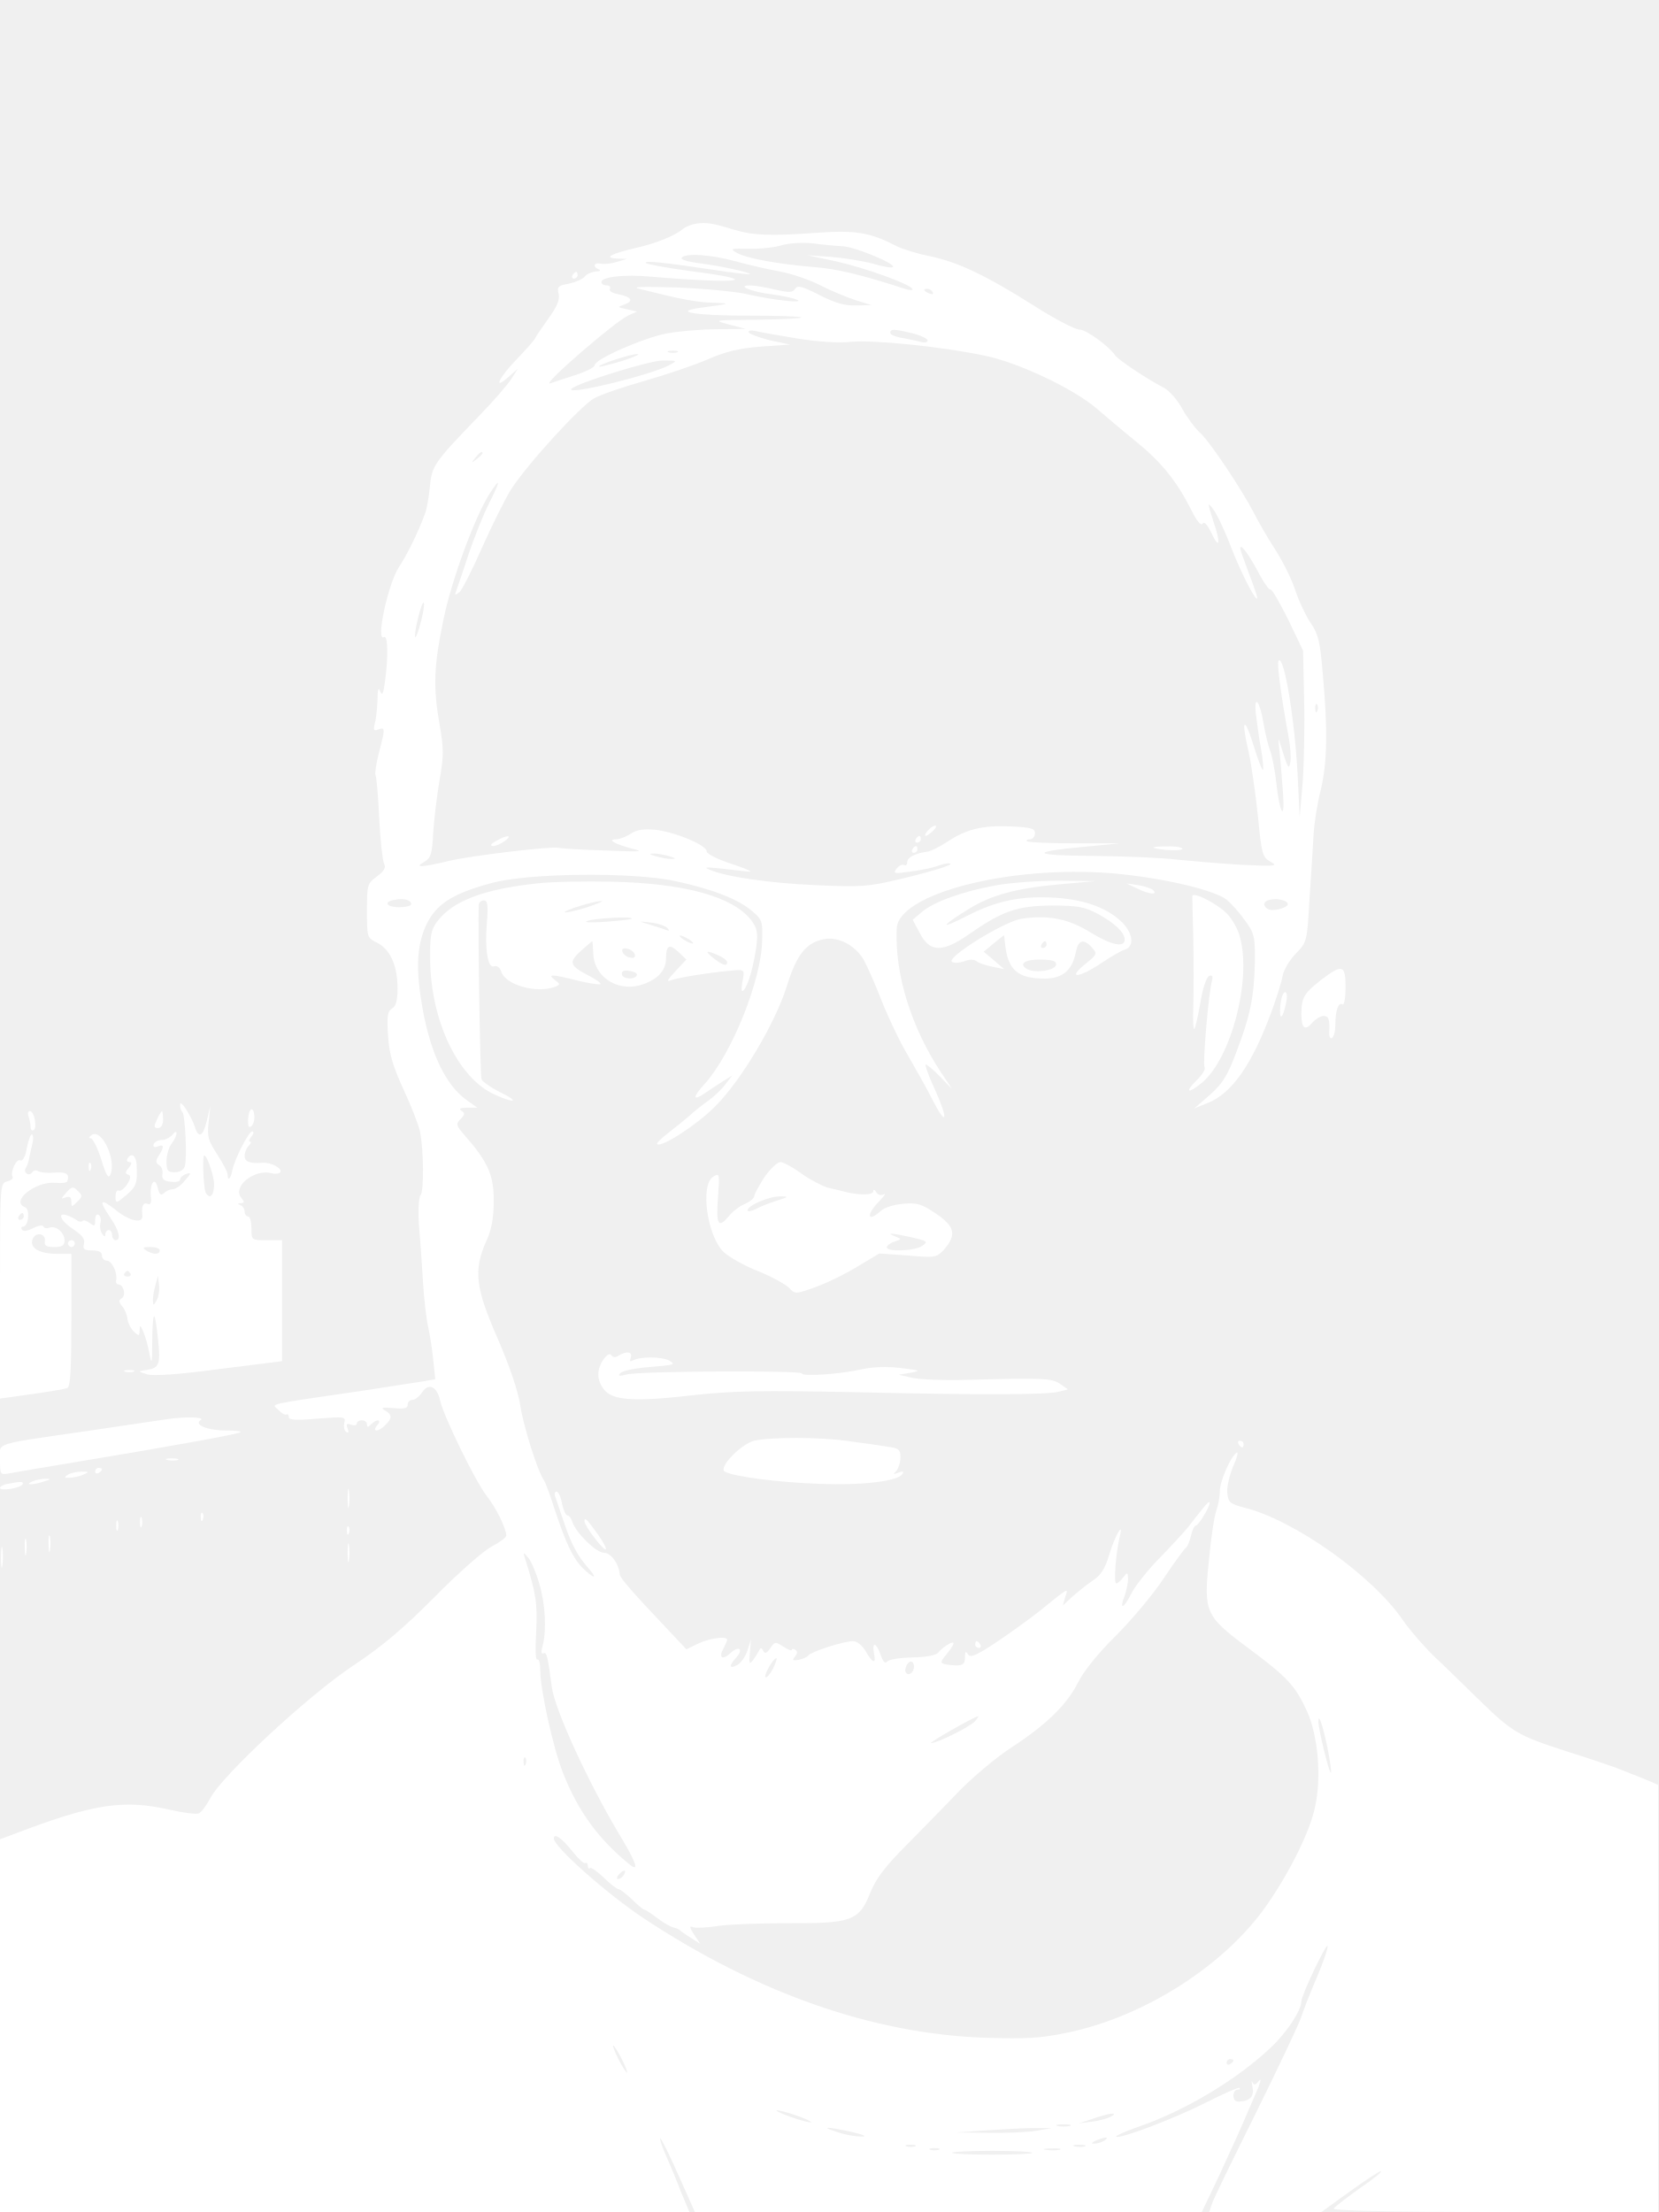
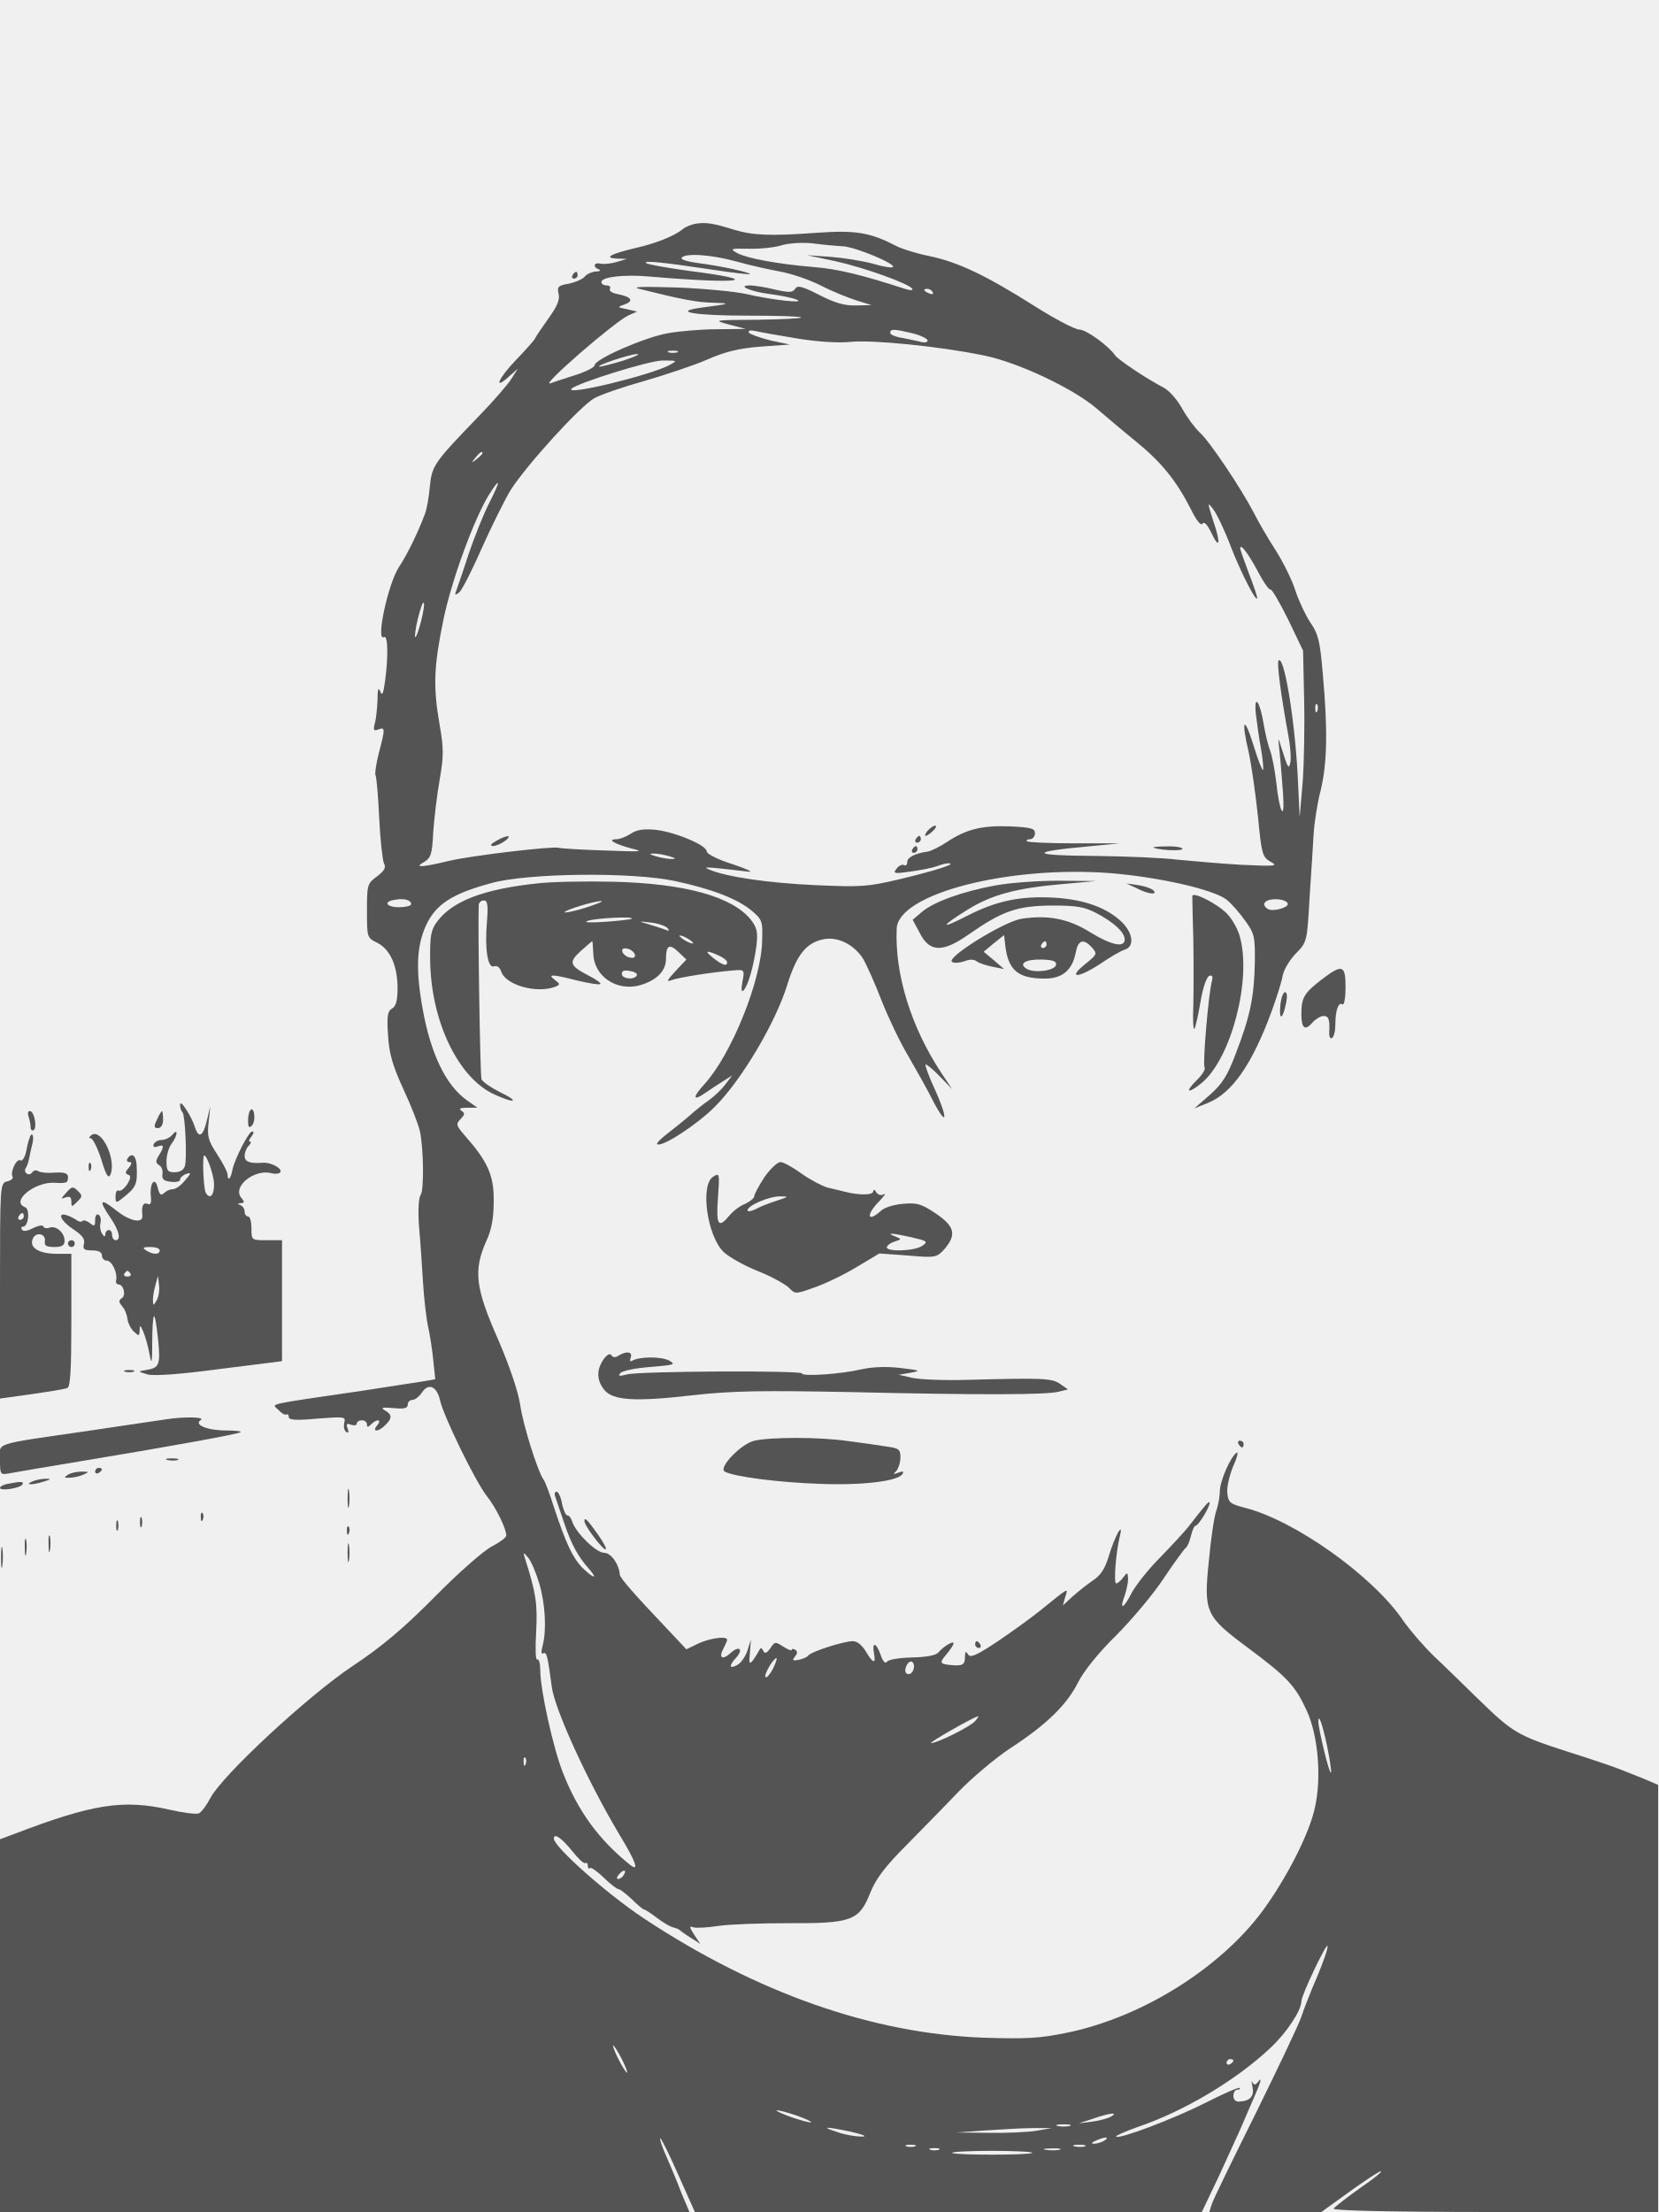
<svg xmlns="http://www.w3.org/2000/svg" version="1.0" width="488pt" height="651pt" viewBox="0 0 488 651" preserveAspectRatio="xMidYMid meet">
-   <g transform="translate(0,651) scale(0.1,-0.1)" fill="#ffffff" stroke="none">
+   <g transform="translate(0,651) scale(0.1,-0.1)" fill="#545454" stroke="none">
    <path d="M2050 5852 c-14 -2 -32 -9 -40 -16 -24 -20 -81 -43 -140 -56 -72 -17 -95 -29 -55 -31 l30 -1 -30 -9 c-16 -5 -38 -7 -47 -5 -20 5 -25 -10 -5 -17 6 -3 2 -6 -9 -6 -12 -1 -27 -7 -33 -15 -7 -8 -28 -17 -47 -21 -31 -5 -35 -9 -30 -30 4 -17 -4 -36 -29 -71 -19 -27 -38 -54 -41 -61 -3 -6 -28 -34 -55 -62 -51 -53 -69 -92 -22 -50 l27 24 -19 -30 c-10 -16 -53 -66 -96 -110 -132 -137 -138 -145 -144 -208 -3 -31 -9 -67 -15 -81 -20 -54 -53 -121 -76 -155 -32 -49 -69 -221 -44 -206 12 7 13 -58 3 -131 -5 -36 -8 -43 -14 -29 -5 14 -8 7 -8 -25 -1 -25 -4 -56 -8 -69 -5 -20 -3 -23 10 -18 21 8 21 3 2 -69 -8 -31 -12 -60 -10 -65 3 -4 8 -61 11 -126 3 -65 10 -125 14 -134 7 -12 1 -22 -20 -38 -29 -21 -30 -25 -30 -101 0 -79 0 -80 31 -95 38 -20 59 -68 59 -134 0 -36 -5 -53 -16 -59 -13 -7 -16 -22 -12 -78 3 -54 13 -89 45 -159 23 -49 45 -106 49 -125 11 -54 12 -174 2 -187 -6 -7 -8 -46 -5 -90 4 -43 9 -118 12 -168 3 -49 10 -108 15 -130 5 -22 12 -66 15 -97 l6 -57 -33 -6 c-18 -3 -94 -14 -168 -26 -307 -45 -280 -39 -261 -58 9 -10 19 -16 24 -14 4 2 7 -1 7 -8 0 -8 22 -10 84 -4 81 6 84 6 79 -13 -2 -11 0 -23 6 -26 7 -5 8 -1 4 10 -5 13 -3 16 10 11 9 -3 17 -2 17 3 0 6 7 10 15 10 8 0 15 -5 15 -12 0 -9 3 -9 12 0 17 17 33 15 18 -3 -17 -20 4 -20 24 1 21 20 20 31 -1 43 -14 8 -8 10 25 7 31 -3 42 -1 42 10 0 8 6 14 14 14 7 0 20 10 28 22 19 29 44 18 53 -23 10 -46 103 -237 137 -281 28 -35 58 -97 58 -117 0 -6 -19 -20 -42 -32 -24 -12 -99 -78 -168 -148 -92 -93 -156 -147 -242 -204 -132 -88 -386 -324 -419 -389 -11 -21 -26 -41 -34 -45 -8 -3 -47 2 -86 11 -136 31 -226 17 -456 -71 l-43 -16 0 -548 0 -549 1014 0 1015 0 -24 57 c-12 32 -32 80 -44 107 -12 27 -20 50 -18 53 2 2 26 -46 53 -107 l49 -110 746 0 746 0 51 107 c27 60 57 124 65 143 8 19 27 62 41 95 15 33 20 52 12 42 -11 -14 -15 -15 -20 -5 -3 7 -3 1 0 -13 6 -28 -6 -42 -38 -44 -11 -1 -18 5 -18 17 0 10 5 18 12 18 6 0 9 2 6 5 -2 3 -48 -17 -101 -44 -93 -47 -254 -108 -262 -99 -3 2 26 15 63 28 138 47 290 138 391 233 47 44 91 110 91 137 0 18 74 173 77 163 2 -6 -12 -46 -30 -89 -19 -44 -40 -97 -47 -119 -7 -22 -68 -150 -135 -286 -67 -135 -126 -255 -129 -267 l-7 -22 165 0 165 0 83 60 c46 33 87 60 92 60 6 0 -22 -23 -62 -50 -39 -28 -74 -55 -77 -60 -4 -6 172 -10 474 -10 l481 0 0 628 0 629 -42 18 c-24 9 -54 22 -68 27 -14 6 -84 30 -157 53 -149 48 -161 56 -265 157 -41 40 -98 96 -127 123 -29 28 -70 75 -91 105 -90 133 -322 297 -468 333 -42 11 -47 15 -50 43 -2 16 6 51 17 78 12 26 16 44 11 41 -18 -11 -50 -84 -50 -114 0 -16 -5 -42 -10 -56 -6 -15 -16 -80 -22 -146 -16 -154 -11 -165 114 -258 117 -87 140 -112 174 -186 33 -72 44 -195 24 -284 -15 -71 -73 -189 -142 -288 -122 -176 -359 -328 -586 -375 -81 -17 -121 -19 -247 -15 -327 12 -667 131 -1000 351 -110 73 -265 211 -265 235 0 18 24 1 55 -38 17 -21 33 -37 38 -34 4 2 7 -1 7 -8 0 -7 3 -10 6 -7 3 4 21 -9 41 -28 19 -19 39 -34 44 -34 4 0 22 -14 39 -30 17 -17 33 -30 36 -30 3 0 20 -11 37 -24 18 -14 39 -26 47 -28 8 -2 17 -5 20 -8 3 -3 18 -14 33 -23 l28 -18 -18 27 c-14 22 -15 27 -3 22 8 -3 42 -1 75 4 33 5 126 8 207 8 185 -1 207 8 239 89 17 42 43 77 108 142 47 48 116 118 153 157 38 39 105 96 150 126 108 70 168 129 201 195 16 32 59 86 111 137 46 46 110 122 141 169 31 47 61 87 65 90 5 3 11 19 15 35 4 17 10 30 14 30 8 0 41 54 41 67 -1 8 -11 -4 -63 -71 -12 -15 -50 -56 -83 -90 -34 -34 -72 -82 -84 -105 -23 -46 -37 -51 -20 -7 5 15 10 37 10 49 -1 20 -2 21 -14 5 -7 -10 -17 -18 -21 -18 -8 0 -1 92 11 140 11 46 -15 -1 -32 -57 -11 -38 -24 -59 -47 -74 -18 -12 -45 -34 -61 -48 l-28 -26 7 25 c9 28 14 31 -75 -41 -25 -20 -80 -60 -123 -89 -63 -42 -81 -50 -88 -39 -7 11 -9 9 -9 -8 0 -23 -8 -27 -45 -23 -28 3 -30 7 -13 27 28 34 32 46 11 35 -11 -6 -25 -17 -31 -25 -8 -9 -35 -14 -79 -15 -37 -1 -69 -6 -73 -13 -5 -6 -12 2 -18 20 -13 37 -26 41 -20 6 7 -34 -3 -31 -24 5 -11 18 -25 30 -38 30 -27 0 -123 -31 -131 -42 -3 -5 -16 -10 -28 -13 -18 -3 -21 -2 -11 10 7 9 8 15 0 20 -5 3 -10 3 -10 -1 0 -3 -11 1 -25 10 -23 15 -25 15 -38 -5 -11 -15 -16 -17 -21 -7 -4 9 -8 9 -11 2 -3 -6 -11 -19 -18 -29 -12 -15 -13 -12 -10 21 l3 39 -10 -32 c-6 -18 -19 -37 -30 -43 -24 -13 -26 -3 -3 22 22 25 8 36 -17 13 -24 -22 -36 -14 -21 13 6 12 11 23 11 26 0 12 -51 5 -85 -11 l-35 -17 -62 66 c-94 99 -133 144 -134 154 -2 31 -26 64 -46 64 -23 0 -83 58 -94 92 -3 10 -9 18 -14 18 -5 0 -12 16 -16 35 -3 19 -11 35 -16 35 -6 0 -7 -8 -3 -17 3 -10 15 -44 26 -77 21 -62 40 -97 73 -134 27 -31 13 -28 -20 4 -29 30 -49 73 -84 179 -12 39 -26 75 -30 80 -18 25 -61 163 -69 220 -6 40 -31 114 -66 195 -66 150 -72 201 -34 287 16 34 22 69 22 118 1 75 -17 116 -85 193 -26 30 -27 34 -12 49 12 13 13 17 2 24 -9 6 -3 9 17 9 l30 0 -31 22 c-61 43 -106 135 -130 268 -21 116 -18 186 10 247 29 62 77 93 192 124 108 30 416 33 541 6 107 -23 183 -52 225 -87 31 -26 33 -31 31 -88 -2 -117 -90 -335 -170 -423 -36 -39 -34 -51 2 -26 11 8 33 22 50 33 l30 19 -20 -26 c-11 -15 -33 -36 -50 -48 -16 -11 -41 -31 -55 -44 -14 -12 -42 -35 -63 -51 -21 -16 -36 -31 -33 -33 11 -12 118 57 171 111 78 78 179 249 212 358 28 89 56 124 108 134 42 8 90 -17 116 -59 10 -18 35 -73 54 -123 20 -50 54 -122 77 -160 22 -38 56 -98 74 -134 42 -81 45 -53 4 37 -17 36 -28 68 -26 70 2 2 21 -13 41 -34 l37 -38 -32 48 c-88 133 -137 289 -131 424 4 103 332 187 633 163 140 -12 296 -47 337 -77 14 -11 39 -39 55 -62 28 -38 30 -48 29 -124 -2 -99 -13 -156 -55 -265 -25 -67 -40 -91 -77 -124 l-46 -40 40 16 c71 29 130 113 188 271 14 39 29 85 32 104 4 19 22 48 40 66 31 32 32 34 39 161 5 71 10 156 12 189 2 33 11 92 21 130 19 79 21 177 6 342 -8 95 -13 117 -36 150 -14 21 -34 63 -44 93 -9 30 -36 85 -59 121 -24 37 -52 86 -64 110 -38 73 -132 213 -159 236 -14 13 -37 44 -51 69 -14 26 -38 54 -55 63 -52 27 -135 83 -143 95 -18 27 -85 76 -105 76 -13 0 -72 31 -132 69 -142 90 -224 129 -308 147 -37 7 -81 21 -97 29 -79 41 -121 48 -235 40 -138 -10 -188 -8 -245 9 -61 19 -81 22 -110 18z m433 -67 c40 -4 154 -52 145 -61 -3 -3 -30 1 -59 10 -30 8 -85 17 -124 20 l-70 5 85 -18 c85 -19 216 -66 225 -81 3 -5 -7 -5 -22 0 -123 40 -199 59 -268 64 -106 9 -194 25 -225 41 -23 13 -21 14 35 13 33 -1 76 4 95 10 19 6 60 9 90 6 30 -4 72 -8 93 -9z m-318 -44 c39 -11 97 -24 130 -30 33 -6 87 -24 120 -41 33 -17 80 -36 105 -44 l45 -14 -46 -1 c-34 -1 -63 8 -108 31 -51 26 -64 29 -71 18 -7 -11 -17 -12 -60 -2 -28 7 -61 12 -73 12 -41 0 4 -19 63 -26 30 -4 64 -11 75 -16 28 -12 -74 -1 -150 17 -33 7 -125 16 -205 19 -108 3 -135 2 -105 -5 124 -31 167 -39 216 -40 53 -2 49 -3 -41 -15 -84 -12 -10 -23 145 -23 81 0 149 -2 153 -5 3 -3 -55 -6 -129 -7 -129 -1 -132 -1 -84 -14 l50 -13 -86 -1 c-47 0 -112 -6 -145 -12 -67 -12 -214 -76 -214 -94 0 -6 -26 -19 -57 -29 -32 -10 -65 -21 -73 -24 -35 -13 191 183 230 200 l25 11 -30 7 c-29 6 -29 6 -7 14 28 10 21 22 -18 30 -18 3 -29 10 -25 16 3 5 -1 10 -9 10 -9 0 -16 4 -16 10 0 15 67 23 143 16 270 -23 342 -12 113 17 -65 9 -121 19 -125 23 -7 8 51 2 198 -20 57 -9 106 -14 108 -13 4 5 -90 25 -154 33 -29 4 -50 10 -47 15 9 15 86 10 159 -10z m580 -91 c3 -6 -1 -7 -9 -4 -18 7 -21 14 -7 14 6 0 13 -4 16 -10z m-400 -136 c61 -10 123 -14 160 -10 64 6 259 -13 390 -40 100 -20 261 -96 331 -155 28 -24 81 -69 118 -99 74 -60 119 -116 161 -199 16 -33 30 -50 34 -42 5 7 14 -3 25 -25 25 -54 30 -35 7 32 -18 56 -18 58 -1 36 10 -12 35 -64 54 -115 31 -79 76 -165 76 -146 0 4 -11 37 -25 73 -14 37 -25 69 -25 72 0 16 23 -14 51 -66 17 -33 35 -58 38 -55 4 2 27 -38 52 -88 l44 -92 3 -140 c2 -77 0 -187 -4 -245 l-9 -105 -6 125 c-9 167 -40 352 -56 336 -6 -5 7 -103 28 -217 6 -30 9 -66 7 -80 -5 -26 -7 -22 -27 41 -10 33 -10 33 -5 -15 3 -27 7 -81 10 -120 6 -86 -10 -60 -20 33 -4 35 -12 76 -17 90 -6 15 -15 51 -20 81 -11 68 -29 91 -23 30 3 -24 9 -70 15 -102 6 -33 8 -61 6 -63 -2 -3 -15 30 -28 73 -28 90 -37 76 -14 -21 8 -37 20 -121 27 -187 11 -113 13 -121 37 -135 24 -13 16 -14 -89 -9 -63 4 -146 11 -185 15 -38 5 -149 10 -245 11 -188 1 -195 12 -17 28 l92 9 -133 0 c-74 0 -136 3 -139 6 -4 3 0 6 8 6 8 0 15 8 15 18 0 14 -12 17 -74 20 -81 3 -128 -8 -185 -46 -21 -14 -46 -26 -55 -28 -38 -5 -62 -17 -62 -31 0 -8 -4 -12 -9 -9 -5 3 -15 -1 -22 -10 -12 -15 -8 -16 41 -9 30 4 65 11 78 16 13 5 29 9 35 8 23 -1 -39 -21 -143 -46 -97 -23 -116 -24 -250 -18 -138 6 -266 25 -313 46 -22 9 -7 8 113 -6 20 -3 2 6 -42 21 -45 14 -78 31 -78 38 0 19 -95 58 -152 64 -34 3 -55 0 -72 -12 -14 -9 -33 -16 -42 -16 -29 0 -5 -14 44 -27 41 -10 30 -10 -78 -6 -69 2 -130 6 -136 8 -19 5 -258 -23 -324 -39 -79 -19 -103 -20 -72 -3 20 12 24 23 27 88 3 41 11 110 19 155 12 69 12 91 0 160 -20 113 -17 175 11 310 24 117 90 296 134 368 35 55 35 43 1 -24 -17 -33 -44 -101 -61 -151 -16 -50 -33 -98 -36 -107 -6 -14 -4 -15 9 -5 8 7 38 66 67 132 29 65 67 141 84 169 48 75 205 247 246 270 20 11 87 34 148 51 62 18 146 46 185 63 55 24 94 33 158 38 l85 6 -57 12 c-32 8 -60 18 -64 23 -3 6 4 8 18 5 12 -3 68 -13 123 -22z m341 15 c24 -6 44 -16 44 -21 0 -5 -8 -7 -17 -5 -10 3 -35 8 -55 12 -21 3 -38 10 -38 15 0 13 11 12 66 -1z m-693 -56 c-7 -2 -19 -2 -25 0 -7 3 -2 5 12 5 14 0 19 -2 13 -5z m-158 -24 c-33 -10 -64 -18 -70 -18 -18 1 89 37 110 37 11 0 -7 -8 -40 -19z m134 -14 c-54 -29 -308 -91 -287 -69 18 17 229 83 268 83 45 0 45 0 19 -14z m-549 -259 c0 -2 -8 -10 -17 -17 -16 -13 -17 -12 -4 4 13 16 21 21 21 13z m-181 -495 c-7 -28 -15 -49 -17 -46 -2 2 1 27 8 55 7 28 14 49 17 46 3 -3 -1 -28 -8 -55z m2638 -263 c-3 -8 -6 -5 -6 6 -1 11 2 17 5 13 3 -3 4 -12 1 -19z m-1907 -428 c20 -6 21 -8 5 -8 -11 0 -31 4 -45 8 -20 6 -21 8 -5 8 11 0 31 -4 45 -8z m-760 -141 c0 -5 -16 -9 -35 -9 -39 0 -48 17 -12 22 27 5 47 -1 47 -13z m2580 0 c0 -11 -46 -23 -59 -14 -16 10 -13 23 7 27 23 5 52 -2 52 -13z m-2203 -1999 c18 -60 22 -139 10 -183 -5 -18 -4 -26 2 -23 10 6 13 -9 25 -99 9 -67 106 -278 197 -431 51 -84 62 -115 33 -92 -92 74 -153 158 -197 270 -29 73 -67 245 -67 303 0 20 -4 34 -9 31 -5 -3 -6 33 -3 82 4 83 0 112 -34 219 -5 15 -3 15 11 -2 9 -11 23 -45 32 -75z m688 -251 c-9 -17 -19 -28 -22 -25 -6 6 23 56 32 56 3 0 -2 -14 -10 -31z m415 7 c0 -17 -14 -29 -23 -20 -8 8 3 34 14 34 5 0 9 -6 9 -14z m180 -161 c-13 -16 -111 -65 -130 -65 -9 0 125 77 139 79 2 1 -2 -6 -9 -14z m1036 -75 c8 -40 13 -74 11 -77 -5 -4 -37 129 -37 150 0 27 12 -7 26 -73z m-2359 -52 c-3 -8 -6 -5 -6 6 -1 11 2 17 5 13 3 -3 4 -12 1 -19z m288 -327 c-3 -6 -11 -11 -16 -11 -5 0 -4 6 3 14 14 16 24 13 13 -3z m-5 -541 c11 -22 18 -40 15 -40 -2 0 -14 18 -25 40 -11 22 -18 40 -15 40 2 0 14 -18 25 -40z m1800 -4 c0 -3 -4 -8 -10 -11 -5 -3 -10 -1 -10 4 0 6 5 11 10 11 6 0 10 -2 10 -4z m-1286 -162 c26 -9 45 -18 43 -20 -2 -2 -28 5 -58 15 -30 11 -49 20 -43 20 6 1 32 -6 58 -15z m926 -3 c-8 -5 -33 -12 -55 -15 l-40 -5 40 13 c48 17 79 21 55 7z m-122 -28 c-10 -2 -26 -2 -35 0 -10 3 -2 5 17 5 19 0 27 -2 18 -5z m-643 -17 c38 -9 49 -14 30 -14 -16 0 -48 5 -70 13 -53 17 -35 17 40 1z m545 3 c-25 -4 -88 -7 -140 -6 l-95 1 85 6 c47 3 110 7 140 7 l55 0 -45 -8z m200 -29 c-8 -5 -22 -9 -30 -9 -10 0 -8 3 5 9 27 12 43 12 25 0z m-557 -17 c-7 -2 -19 -2 -25 0 -7 3 -2 5 12 5 14 0 19 -2 13 -5z m500 0 c-7 -2 -21 -2 -30 0 -10 3 -4 5 12 5 17 0 24 -2 18 -5z m-430 -10 c-7 -2 -19 -2 -25 0 -7 3 -2 5 12 5 14 0 19 -2 13 -5z m355 0 c-10 -2 -28 -2 -40 0 -13 2 -5 4 17 4 22 1 32 -1 23 -4z m-80 -9 c-8 -7 -228 -7 -236 0 -3 3 50 6 118 6 68 0 121 -3 118 -6z" />
    <path d="M2730 4065 c-7 -8 -9 -15 -6 -15 4 0 14 7 22 15 9 8 11 15 6 15 -5 0 -15 -7 -22 -15z" />
    <path d="M1460 4035 c-16 -9 -19 -14 -9 -15 8 0 24 7 35 15 24 18 7 19 -26 0z" />
    <path d="M2695 4040 c-3 -5 -1 -10 4 -10 6 0 11 5 11 10 0 6 -2 10 -4 10 -3 0 -8 -4 -11 -10z" />
    <path d="M2685 4010 c-3 -5 -1 -10 4 -10 6 0 11 5 11 10 0 6 -2 10 -4 10 -3 0 -8 -4 -11 -10z" />
    <path d="M3395 4015 c23 -8 85 -10 85 -3 0 4 -21 8 -47 7 -27 0 -43 -2 -38 -4z" />
    <path d="M1685 5700 c-3 -5 -1 -10 4 -10 6 0 11 5 11 10 0 6 -2 10 -4 10 -3 0 -8 -4 -11 -10z" />
    <path d="M1580 3910 c-158 -17 -249 -52 -294 -113 -18 -24 -21 -42 -20 -116 3 -178 83 -344 189 -392 61 -28 76 -22 18 6 -28 14 -54 32 -56 39 -4 11 -11 463 -8 514 1 6 7 12 15 12 11 0 13 -14 9 -64 -7 -81 3 -137 21 -130 9 3 17 -3 21 -15 12 -40 105 -66 159 -45 15 6 15 8 -1 20 -24 18 -8 17 67 -2 34 -8 64 -13 67 -10 3 2 -13 14 -35 25 -56 29 -59 39 -23 72 18 16 33 29 34 29 1 0 2 -16 3 -35 1 -67 67 -113 136 -95 50 14 78 42 78 78 0 40 10 46 37 20 l23 -22 -32 -34 c-24 -26 -28 -33 -13 -27 20 8 120 24 183 29 33 3 34 2 27 -33 -4 -23 -3 -32 3 -26 14 14 30 72 38 130 5 42 2 54 -16 78 -54 68 -194 107 -405 112 -82 2 -184 0 -225 -5z m145 -71 c-32 -10 -61 -16 -63 -14 -5 5 88 34 108 33 8 0 -12 -8 -45 -19z m134 -33 c-2 -2 -38 -6 -79 -9 -44 -3 -65 -2 -50 3 24 8 137 14 129 6z m105 -27 c8 -9 6 -10 -9 -4 -11 4 -33 11 -50 16 -27 8 -26 8 9 4 22 -2 44 -10 50 -16z m76 -45 c0 -2 -9 0 -20 6 -11 6 -20 13 -20 16 0 2 9 0 20 -6 11 -6 20 -13 20 -16z m-172 -32 c3 -9 -2 -13 -14 -10 -9 1 -19 9 -22 16 -3 9 2 13 14 10 9 -1 19 -9 22 -16z m247 -4 c14 -6 25 -15 25 -20 0 -13 -13 -9 -40 12 -28 22 -23 25 15 8z m-241 -59 c-8 -14 -44 -10 -44 5 0 9 8 12 25 8 14 -2 22 -8 19 -13z" />
    <path d="M2929 3904 c-94 -17 -181 -48 -216 -78 l-27 -23 21 -39 c29 -57 67 -58 144 -4 99 69 142 84 244 85 75 0 97 -4 133 -23 51 -27 82 -56 82 -77 0 -25 -39 -17 -101 21 -64 40 -124 52 -203 40 -51 -8 -224 -115 -204 -127 6 -4 22 -3 36 2 15 6 29 6 36 0 6 -5 27 -12 46 -16 l35 -7 -30 26 -30 25 30 25 30 24 3 -26 c8 -77 37 -102 117 -102 52 0 81 25 91 77 7 37 23 42 48 14 16 -18 15 -20 -21 -49 -53 -43 -19 -41 46 2 28 19 60 38 71 41 29 9 25 47 -7 80 -44 43 -109 67 -198 73 -101 6 -172 -9 -258 -53 -82 -42 -81 -33 1 18 71 44 142 63 277 75 l100 9 -110 1 c-60 0 -144 -6 -186 -14z m151 -174 c0 -5 -5 -10 -11 -10 -5 0 -7 5 -4 10 3 6 8 10 11 10 2 0 4 -4 4 -10z m28 -60 c-4 -17 -65 -25 -87 -11 -24 15 -3 28 44 27 35 -1 45 -5 43 -16z" />
    <path d="M3345 3896 c35 -18 64 -21 49 -6 -5 5 -25 12 -44 15 l-35 5 30 -14z" />
    <path d="M3509 3873 c0 -5 1 -62 3 -128 1 -66 1 -154 0 -195 -2 -41 0 -72 3 -68 3 3 11 38 18 79 7 42 18 74 26 77 9 3 11 -2 8 -14 -10 -34 -28 -245 -22 -255 4 -5 -7 -23 -24 -39 -36 -36 -24 -40 17 -6 86 73 146 304 111 429 -5 21 -22 51 -37 67 -27 29 -101 67 -103 53z" />
    <path d="M3888 3626 c-50 -39 -58 -52 -58 -101 0 -42 11 -50 33 -24 9 10 24 19 32 19 15 0 19 -9 17 -48 -1 -12 3 -20 8 -17 6 4 10 21 10 40 0 41 9 67 21 59 5 -3 9 20 9 50 0 67 -9 70 -72 22z" />
    <path d="M3768 3550 c-4 -45 7 -41 17 8 4 19 3 32 -3 32 -6 0 -12 -18 -14 -40z" />
    <path d="M530 3259 c0 -9 3 -19 7 -22 8 -9 14 -136 7 -159 -3 -11 -15 -18 -30 -18 -21 0 -24 5 -24 33 0 17 7 41 15 51 18 24 20 48 2 26 -7 -8 -21 -15 -31 -15 -11 0 -21 -6 -24 -13 -2 -7 2 -10 12 -6 19 7 20 0 4 -26 -11 -17 -10 -22 0 -29 8 -4 12 -17 10 -27 -2 -14 4 -20 25 -22 15 -2 27 1 27 6 0 6 7 12 15 16 20 7 19 4 -4 -22 -10 -12 -25 -22 -33 -22 -8 0 -19 -5 -25 -11 -9 -9 -14 -5 -19 16 -8 34 -24 13 -20 -27 2 -19 -1 -25 -10 -21 -13 5 -18 -7 -15 -34 3 -25 -36 -18 -76 14 -49 39 -54 32 -18 -21 26 -38 32 -66 15 -66 -5 0 -10 7 -10 15 0 8 -4 15 -10 15 -5 0 -10 -6 -10 -12 0 -9 -4 -8 -10 2 -5 8 -7 22 -4 32 2 9 0 19 -6 23 -6 3 -10 -3 -10 -16 0 -18 -2 -19 -15 -9 -9 7 -18 10 -22 7 -3 -4 -11 -3 -17 2 -6 4 -19 11 -28 14 -32 11 -19 -17 18 -41 26 -17 35 -29 31 -43 -4 -15 0 -19 24 -19 19 0 29 -5 29 -15 0 -8 6 -15 14 -15 15 0 32 -35 28 -57 -2 -7 1 -13 6 -13 16 0 24 -33 10 -41 -9 -6 -9 -11 2 -24 8 -9 14 -26 15 -36 1 -11 9 -28 18 -37 16 -15 17 -15 18 3 0 17 2 16 11 -5 6 -14 14 -43 18 -65 6 -33 8 -28 8 33 0 40 2 75 5 78 3 3 8 -27 12 -66 8 -77 4 -86 -35 -92 -25 -4 -25 -4 4 -13 20 -5 94 0 213 16 l183 23 0 178 0 178 -45 0 c-45 0 -45 0 -45 35 0 19 -4 35 -10 35 -5 0 -10 6 -10 14 0 8 -6 17 -12 19 -10 4 -9 6 1 6 11 1 11 4 1 16 -27 33 39 86 90 72 11 -3 22 -1 25 3 7 11 -28 30 -52 28 -38 -3 -53 3 -53 20 0 10 5 23 12 30 7 7 8 12 4 12 -5 0 -3 7 4 15 7 9 8 15 2 15 -10 0 -51 -80 -58 -113 -4 -25 -14 -35 -14 -15 0 8 -14 35 -31 61 -26 40 -30 52 -25 94 l5 48 -10 -42 c-11 -47 -24 -55 -35 -21 -11 34 -44 85 -44 67z m100 -235 c0 -32 -12 -45 -24 -25 -6 8 -10 81 -7 106 3 23 31 -50 31 -81z m-160 -194 c0 -13 -20 -13 -40 0 -12 8 -9 10 13 10 15 0 27 -4 27 -10z m-86 -68 c3 -5 -1 -9 -9 -9 -8 0 -12 4 -9 9 3 4 7 8 9 8 2 0 6 -4 9 -8z m77 -79 c-10 -17 -10 -17 -11 2 0 11 4 31 8 45 l7 25 3 -27 c2 -15 -1 -35 -7 -45z" />
    <path d="M738 3244 c-5 -4 -8 -19 -8 -33 0 -18 3 -22 11 -14 6 6 9 21 7 33 -1 12 -6 18 -10 14z" />
    <path d="M84 3224 c3 -9 6 -22 6 -30 0 -9 4 -13 9 -10 11 7 2 56 -11 56 -6 0 -7 -7 -4 -16z" />
    <path d="M462 3215 c-10 -21 -9 -25 3 -25 9 0 15 10 15 25 0 14 -2 25 -3 25 -2 0 -9 -11 -15 -25z" />
    <path d="M270 3170 c-8 -6 -10 -10 -3 -10 6 0 20 -28 31 -62 14 -47 21 -58 27 -45 18 43 -25 136 -55 117z" />
    <path d="M86 3158 c-3 -7 -7 -26 -10 -41 -4 -15 -11 -25 -16 -22 -11 7 -31 -35 -23 -48 3 -5 -4 -11 -16 -14 -21 -5 -21 -9 -21 -322 l0 -317 93 13 c50 7 98 15 105 18 9 3 12 52 12 200 l0 195 -43 0 c-52 0 -81 18 -71 43 8 23 40 17 36 -6 -2 -13 4 -17 28 -17 23 0 30 5 30 19 0 23 -25 45 -44 38 -8 -3 -16 -2 -18 3 -2 6 -15 3 -30 -4 -16 -9 -30 -11 -33 -5 -4 5 -2 9 3 9 16 0 21 51 6 57 -45 17 30 77 89 72 18 -2 33 0 35 4 7 22 -1 28 -36 26 -21 -2 -43 0 -49 4 -6 4 -14 3 -18 -3 -4 -6 -11 -8 -16 -4 -5 3 -7 10 -4 15 4 5 8 17 10 26 2 10 6 30 10 46 7 26 -2 40 -9 15z m-16 -228 c0 -5 -5 -10 -11 -10 -5 0 -7 5 -4 10 3 6 8 10 11 10 2 0 4 -4 4 -10z" />
    <path d="M375 3100 c-3 -5 -1 -10 6 -10 8 0 7 -5 -2 -17 -11 -12 -11 -17 -2 -20 9 -3 8 -11 -3 -29 -9 -13 -20 -21 -25 -18 -5 3 -9 -5 -9 -17 0 -19 2 -20 17 -8 45 35 48 42 45 102 -2 27 -15 36 -27 17z" />
    <path d="M261 3074 c0 -11 3 -14 6 -6 3 7 2 16 -1 19 -3 4 -6 -2 -5 -13z" />
    <path d="M2250 3046 c-16 -25 -30 -50 -30 -56 0 -6 -12 -16 -27 -23 -16 -6 -36 -22 -46 -34 -33 -40 -40 -29 -34 52 5 71 5 74 -14 62 -39 -24 -18 -175 31 -222 15 -14 60 -40 101 -56 40 -16 81 -39 91 -49 18 -19 19 -19 75 1 32 11 88 38 124 60 l67 40 84 -6 c79 -7 84 -6 105 16 39 44 34 69 -22 107 -43 29 -56 33 -98 29 -26 -2 -55 -11 -65 -21 -40 -36 -44 -11 -4 29 15 16 21 25 13 20 -8 -4 -17 -2 -22 6 -5 9 -9 9 -9 3 0 -12 -43 -12 -85 -1 -11 3 -33 8 -50 12 -16 5 -51 23 -76 41 -26 19 -54 34 -62 34 -9 0 -30 -20 -47 -44z m35 -70 c-22 -7 -50 -18 -62 -25 -13 -6 -23 -8 -23 -3 0 14 63 41 95 41 28 0 27 -1 -10 -13z m396 -107 c48 -11 51 -13 34 -25 -21 -16 -105 -19 -105 -5 0 5 10 13 23 17 21 7 21 7 2 15 -29 11 -13 11 46 -2z" />
    <path d="M195 3000 c-16 -18 -17 -20 -2 -14 12 4 17 1 17 -12 0 -17 1 -17 17 -1 16 15 16 19 2 32 -14 14 -17 14 -34 -5z" />
    <path d="M200 2850 c0 -5 5 -10 10 -10 6 0 10 5 10 10 0 6 -4 10 -10 10 -5 0 -10 -4 -10 -10z" />
    <path d="M1776 2509 c-21 -31 -20 -61 2 -89 26 -32 90 -36 263 -16 118 13 202 14 464 9 387 -9 573 -8 610 1 l28 7 -23 16 c-24 17 -50 18 -275 12 -66 -2 -138 1 -160 6 l-40 9 35 6 c32 6 29 7 -30 14 -42 5 -83 3 -115 -4 -59 -14 -175 -22 -175 -12 0 9 -477 7 -515 -3 -23 -6 -27 -5 -19 4 6 7 46 15 89 18 70 6 75 7 54 19 -23 12 -88 12 -109 -1 -6 -3 -7 0 -4 9 7 18 -12 21 -36 6 -9 -6 -17 -5 -21 2 -4 6 -13 1 -23 -13z" />
    <path d="M368 2473 c6 -2 18 -2 25 0 6 3 1 5 -13 5 -14 0 -19 -2 -12 -5z" />
    <path d="M490 2333 c-14 -2 -117 -17 -230 -34 -289 -42 -260 -33 -260 -86 0 -43 1 -44 28 -39 15 3 110 19 212 36 267 44 463 80 468 85 3 3 -16 5 -42 5 -56 0 -97 17 -75 31 14 9 -51 10 -101 2z" />
    <path d="M2220 2270 c-40 -10 -107 -80 -87 -91 27 -15 160 -32 279 -36 128 -5 231 8 244 29 5 8 1 9 -12 4 -15 -6 -17 -5 -6 5 6 7 12 25 12 40 0 24 -5 27 -42 32 -24 4 -74 11 -113 16 -82 12 -225 12 -275 1z" />
    <path d="M3645 2260 c3 -5 8 -10 11 -10 2 0 4 5 4 10 0 6 -5 10 -11 10 -5 0 -7 -4 -4 -10z" />
    <path d="M493 2213 c9 -2 23 -2 30 0 6 3 -1 5 -18 5 -16 0 -22 -2 -12 -5z" />
    <path d="M280 2179 c0 -5 5 -7 10 -4 6 3 10 8 10 11 0 2 -4 4 -10 4 -5 0 -10 -5 -10 -11z" />
    <path d="M200 2170 c-12 -8 -12 -10 5 -9 11 0 29 4 40 9 18 8 18 9 -5 9 -14 0 -32 -4 -40 -9z" />
    <path d="M95 2150 c-25 -11 1 -11 35 0 20 6 21 8 5 8 -11 0 -29 -3 -40 -8z" />
    <path d="M23 2143 c-13 -2 -23 -8 -23 -12 0 -10 59 -1 66 10 5 9 -4 10 -43 2z" />
    <path d="M1023 2100 c0 -25 2 -35 4 -22 2 12 2 32 0 45 -2 12 -4 2 -4 -23z" />
    <path d="M591 2044 c0 -11 3 -14 6 -6 3 7 2 16 -1 19 -3 4 -6 -2 -5 -13z" />
    <path d="M412 2030 c0 -14 2 -19 5 -12 2 6 2 18 0 25 -3 6 -5 1 -5 -13z" />
    <path d="M342 2020 c0 -14 2 -19 5 -12 2 6 2 18 0 25 -3 6 -5 1 -5 -13z" />
    <path d="M1720 2033 c0 -13 53 -83 62 -83 5 0 -5 20 -23 45 -32 45 -39 51 -39 38z" />
    <path d="M1021 2004 c0 -11 3 -14 6 -6 3 7 2 16 -1 19 -3 4 -6 -2 -5 -13z" />
    <path d="M143 1965 c0 -22 2 -30 4 -17 2 12 2 30 0 40 -3 9 -5 -1 -4 -23z" />
    <path d="M73 1955 c0 -22 2 -30 4 -17 2 12 2 30 0 40 -3 9 -5 -1 -4 -23z" />
    <path d="M1023 1940 c0 -25 2 -35 4 -22 2 12 2 32 0 45 -2 12 -4 2 -4 -23z" />
    <path d="M3 1925 c0 -27 2 -38 4 -22 2 15 2 37 0 50 -2 12 -4 0 -4 -28z" />
    <path d="M2870 1670 c0 -5 5 -10 11 -10 5 0 7 5 4 10 -3 6 -8 10 -11 10 -2 0 -4 -4 -4 -10z" />
  </g>
</svg>
